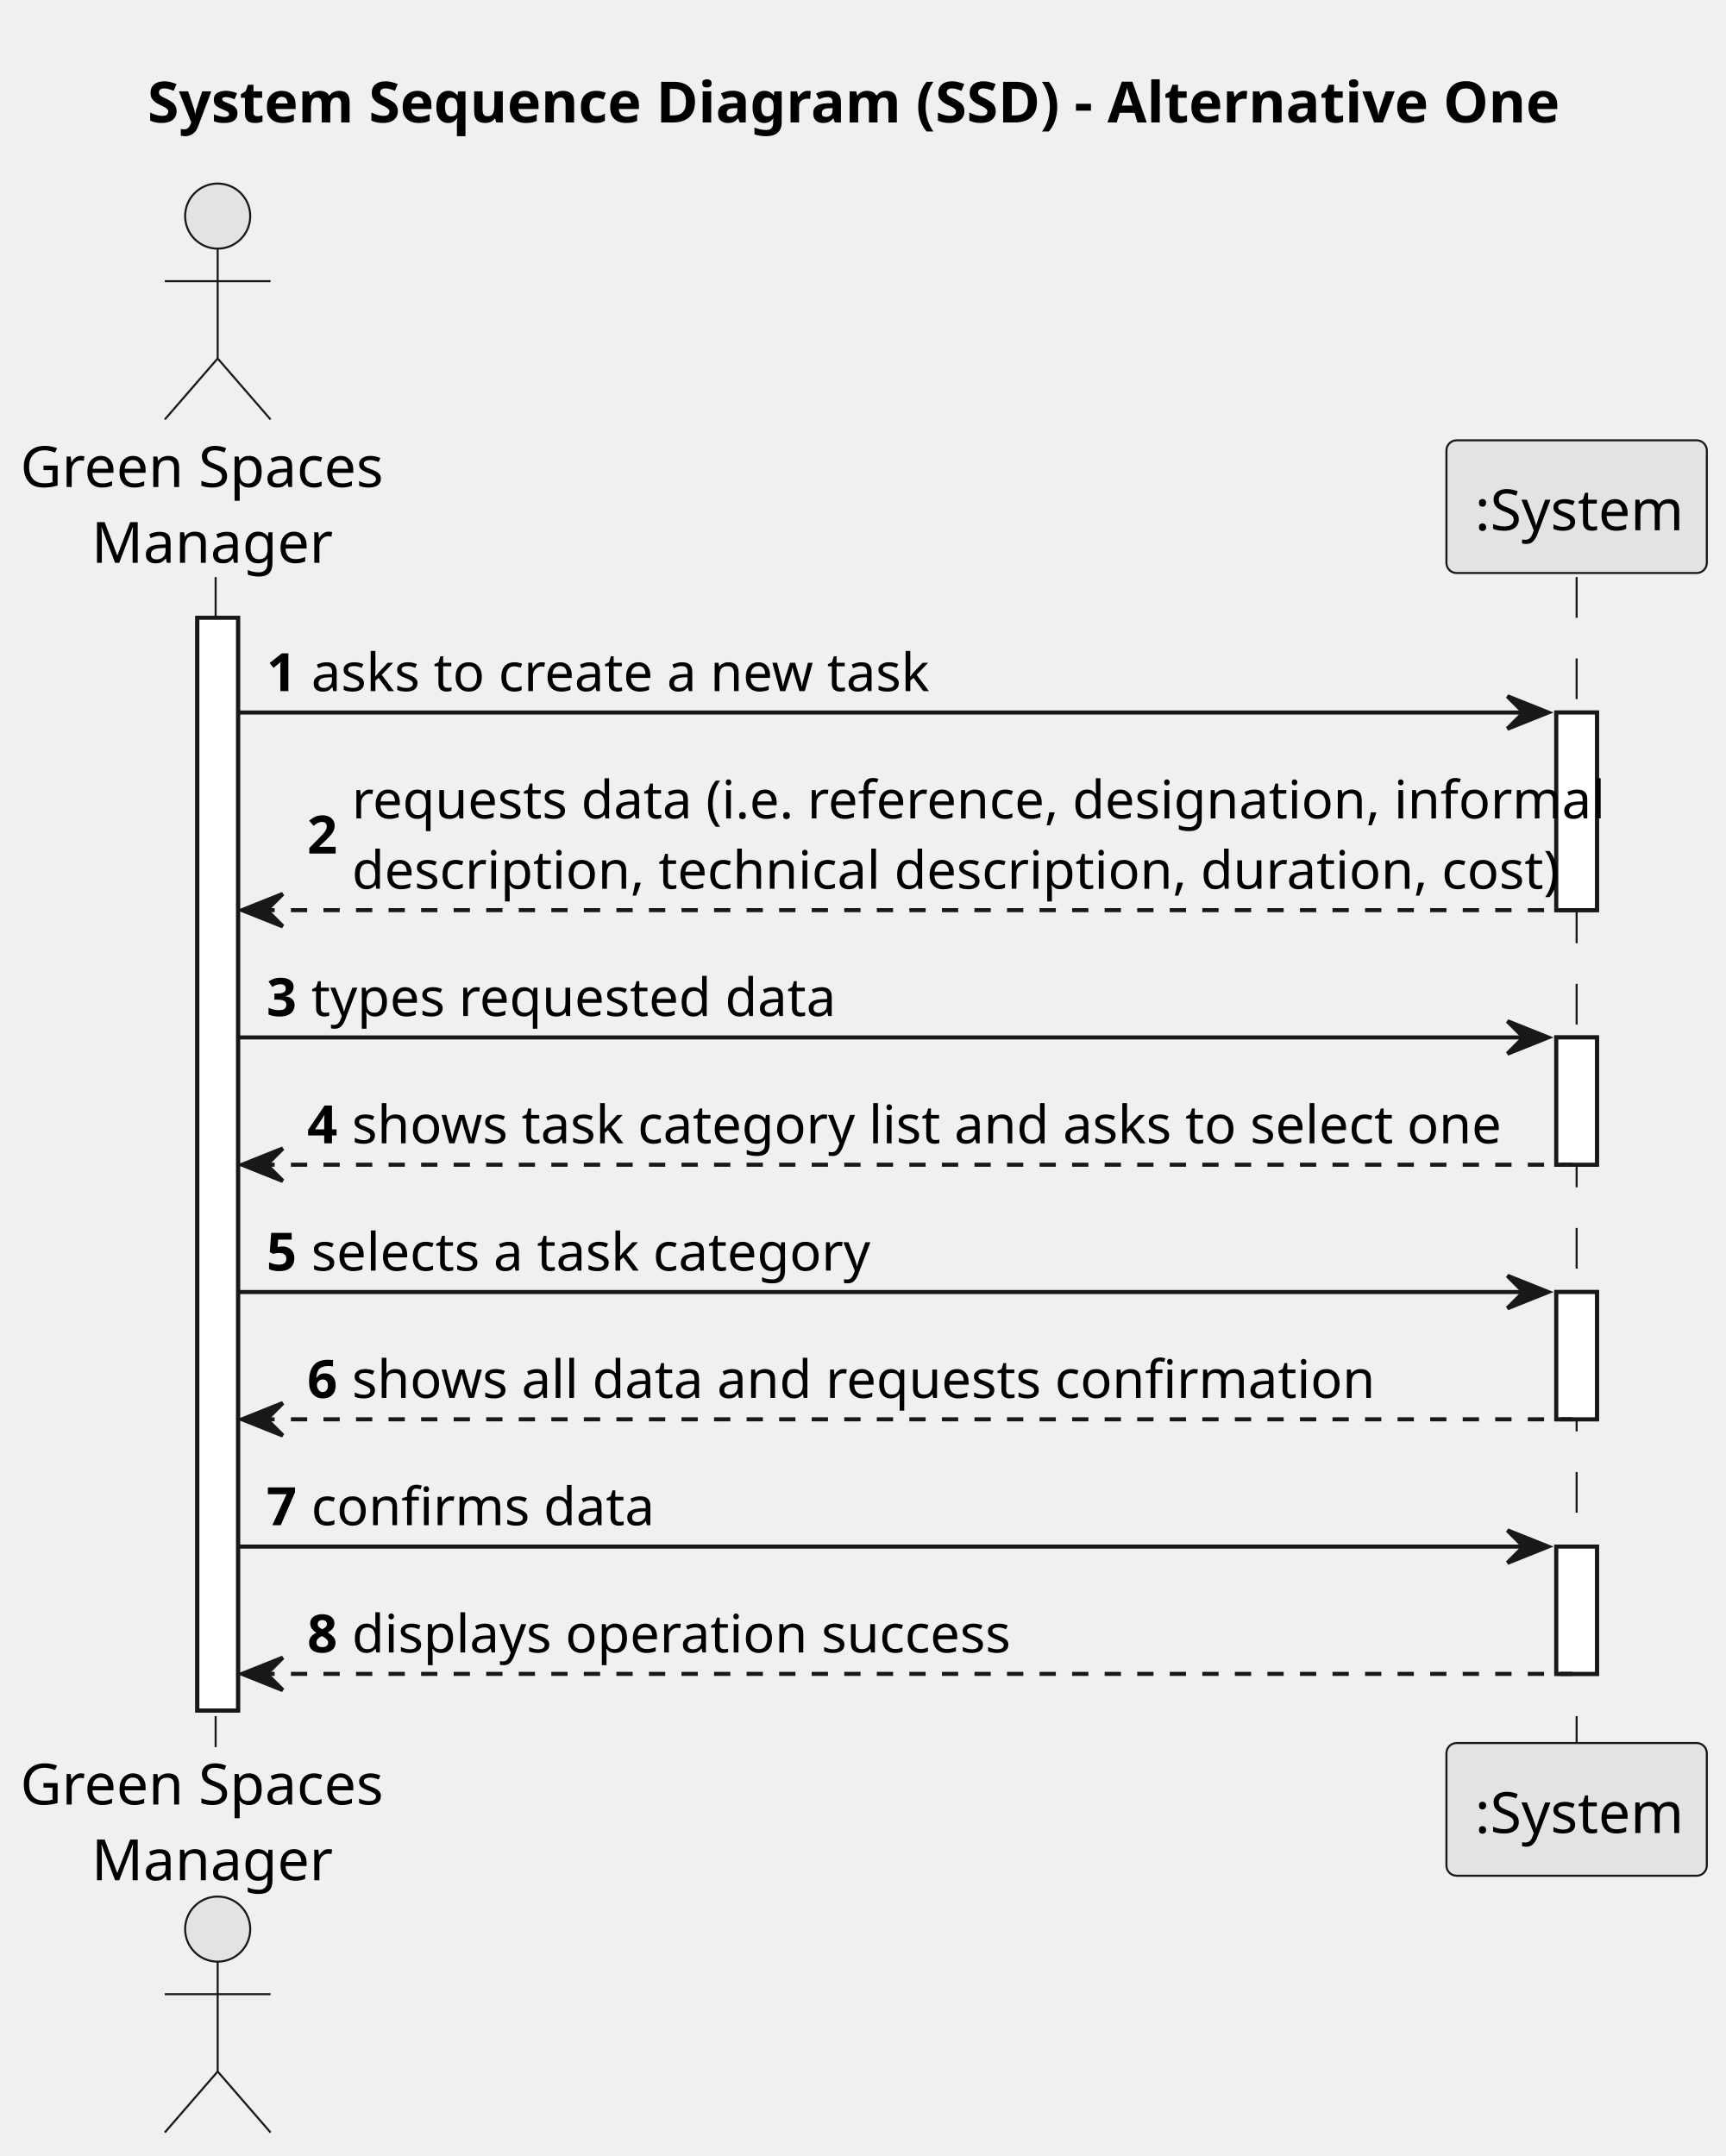
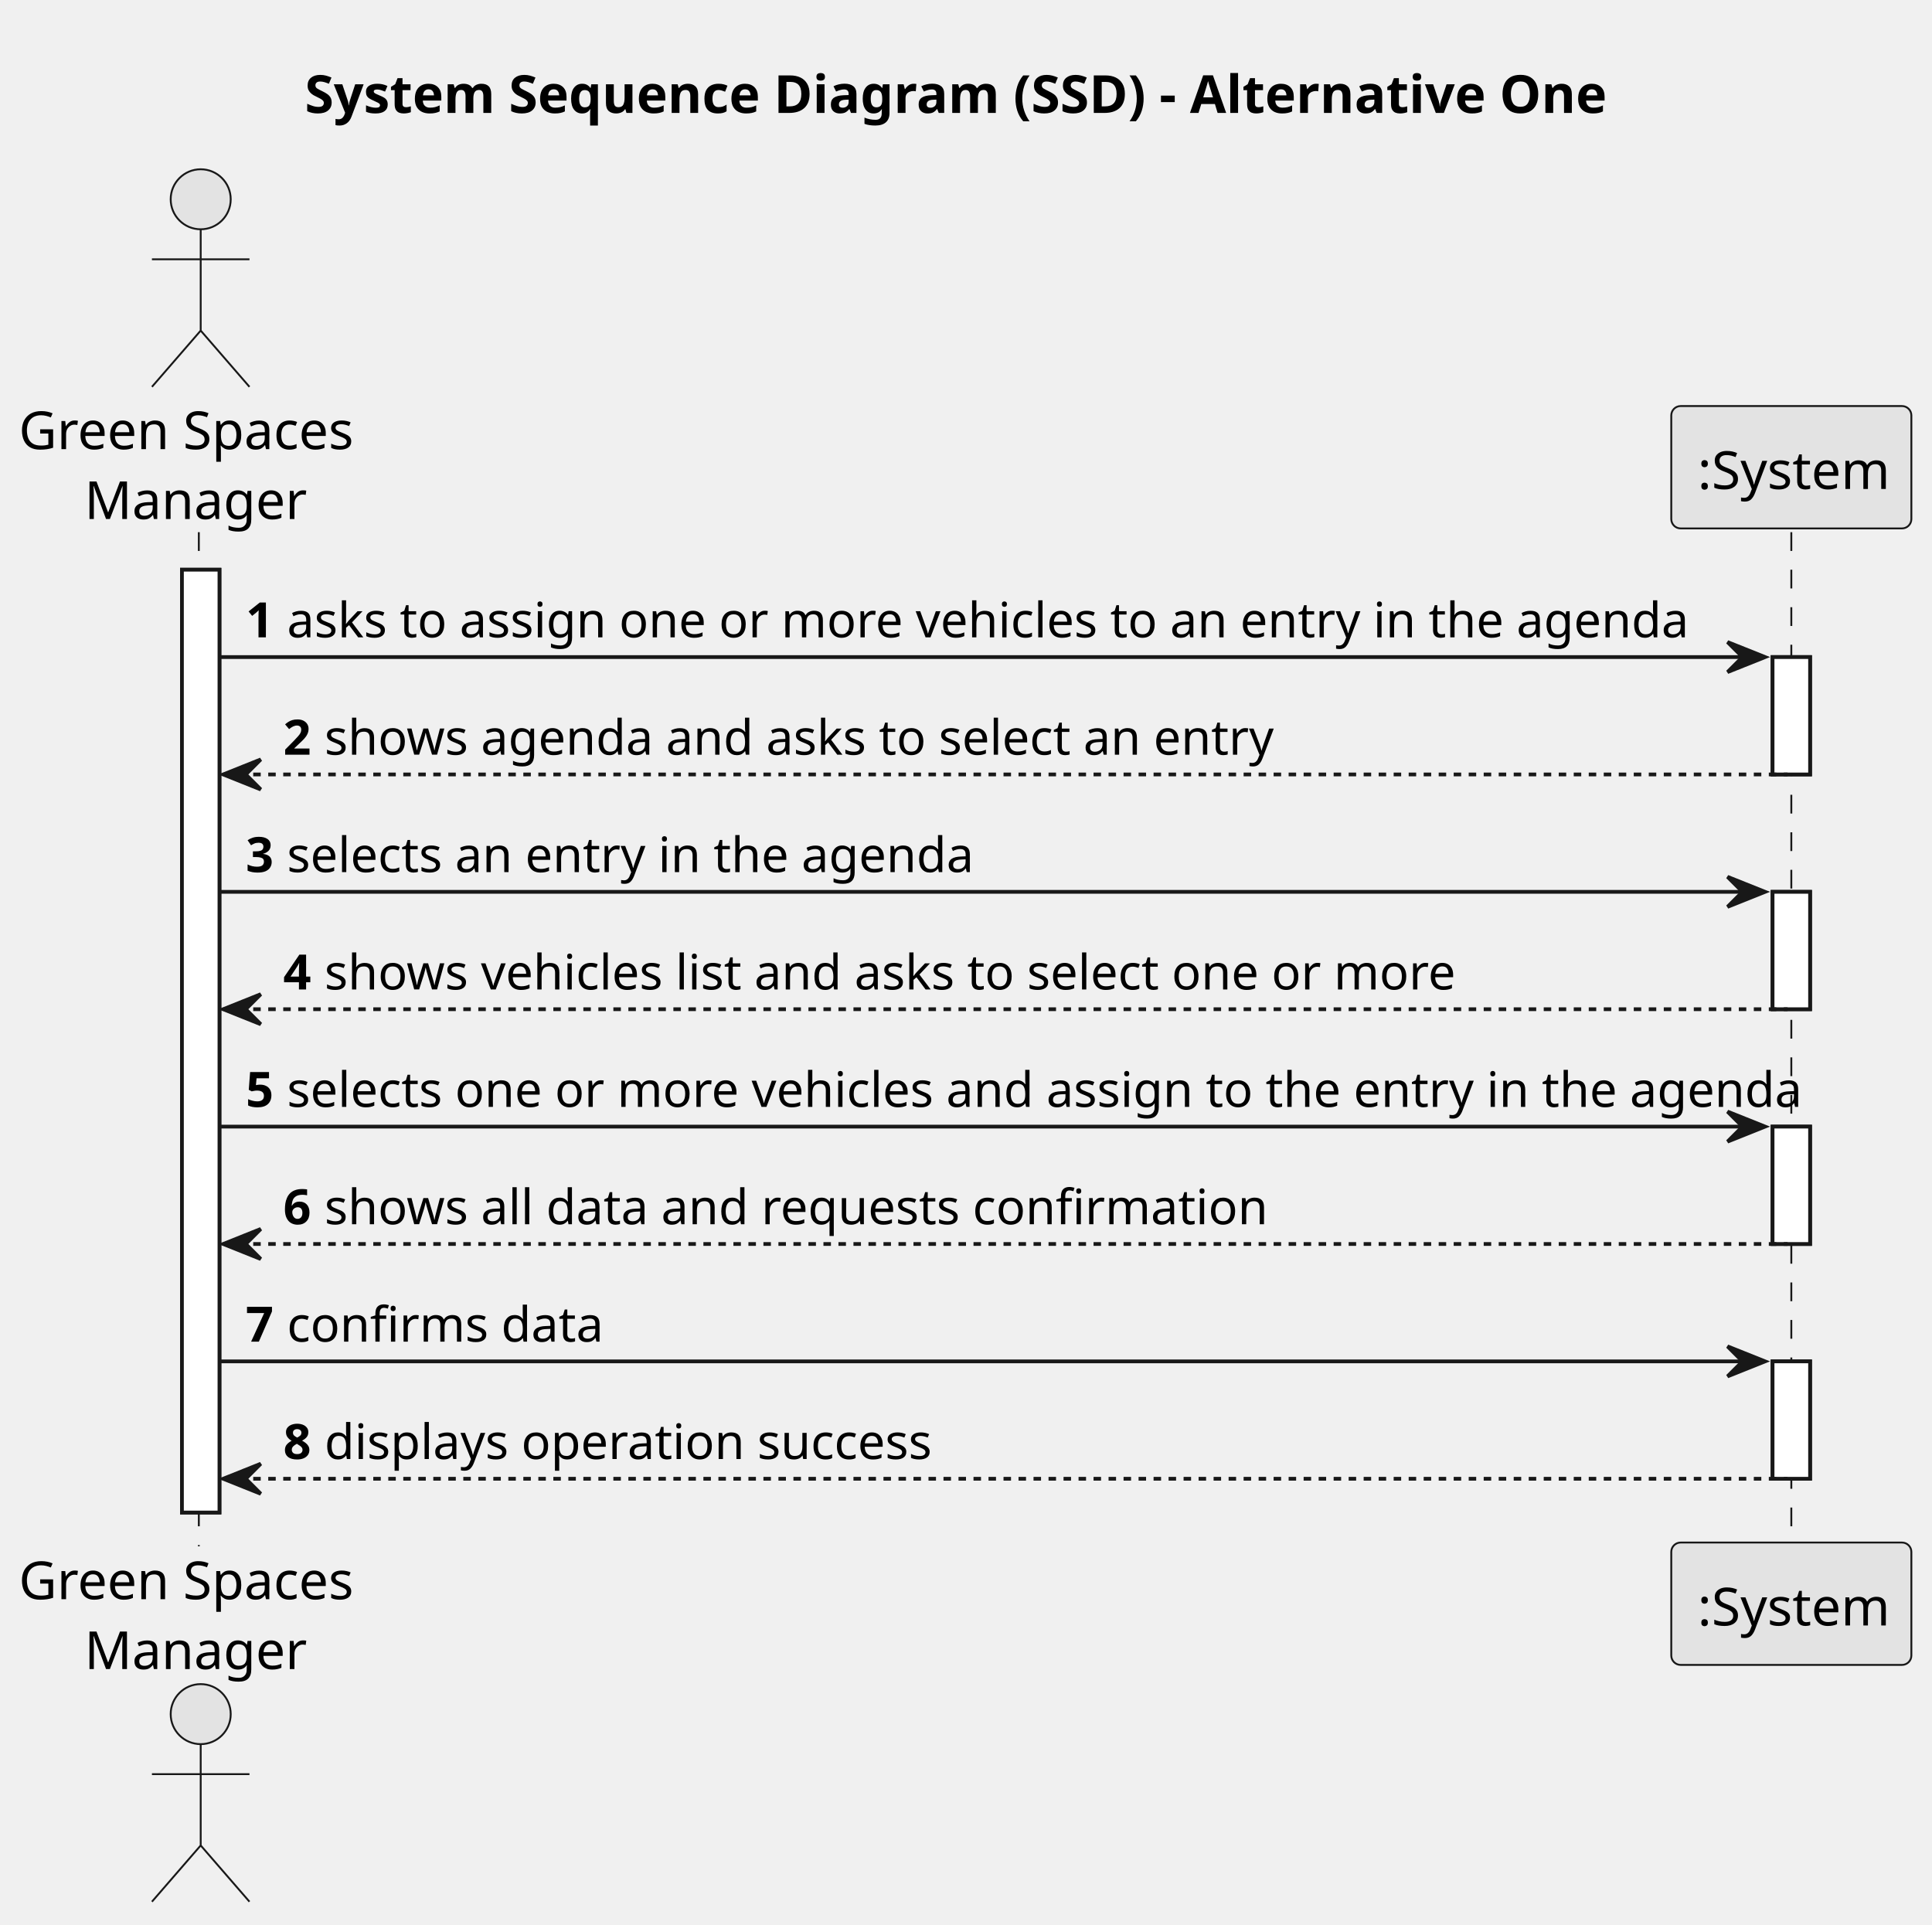
- <svg xmlns="http://www.w3.org/2000/svg" contentStyleType="text/css" height="265.5px" preserveAspectRatio="none" style="width:212px;height:265px;background:#FFFFFF;" version="1.1" viewBox="0 0 212 265" width="212.5px" zoomAndPan="magnify">
+ <svg xmlns="http://www.w3.org/2000/svg" contentStyleType="text/css" height="513px" preserveAspectRatio="none" style="width:515px;height:513px;background:#FFFFFF;" version="1.1" viewBox="0 0 515 513" width="515px" zoomAndPan="magnify">
  <defs />
  <g>
-     <text fill="#000000" font-family="sans-serif" font-size="7" font-weight="bold" lengthAdjust="spacing" textLength="175.5" x="18.125" y="15.054">System Sequence Diagram (SSD) - Alternative One</text>
-     <rect fill="#FFFFFF" height="134.31" style="stroke:#181818;stroke-width:0.5;" width="5" x="24.25" y="75.932" />
-     <rect fill="#FFFFFF" height="24.291" style="stroke:#181818;stroke-width:0.5;" width="5" x="191.25" y="87.577" />
-     <rect fill="#FFFFFF" height="15.646" style="stroke:#181818;stroke-width:0.5;" width="5" x="191.25" y="127.514" />
-     <rect fill="#FFFFFF" height="15.646" style="stroke:#181818;stroke-width:0.5;" width="5" x="191.25" y="158.805" />
-     <rect fill="#FFFFFF" height="15.646" style="stroke:#181818;stroke-width:0.5;" width="5" x="191.25" y="190.096" />
-     <line style="stroke:#181818;stroke-width:0.25;stroke-dasharray:5.0,5.0;" x1="26.5" x2="26.5" y1="70.932" y2="214.741" />
-     <line style="stroke:#181818;stroke-width:0.25;stroke-dasharray:5.0,5.0;" x1="193.75" x2="193.75" y1="70.932" y2="214.741" />
-     <text fill="#000000" font-family="sans-serif" font-size="7" lengthAdjust="spacing" textLength="45.5" x="2.5" y="59.864">Green Spaces</text>
-     <text fill="#000000" font-family="sans-serif" font-size="7" lengthAdjust="spacing" textLength="28" x="11.25" y="69.175">Manager</text>
-     <ellipse cx="26.75" cy="26.561" fill="#E3E3E3" rx="4" ry="4" style="stroke:#181818;stroke-width:0.25;" />
-     <path d="M26.75,30.561 L26.75,44.06 M20.25,34.56 L33.25,34.56 M26.75,44.06 L20.25,51.56 M26.75,44.06 L33.25,51.56 " fill="none" style="stroke:#181818;stroke-width:0.25;" />
-     <text fill="#000000" font-family="sans-serif" font-size="7" lengthAdjust="spacing" textLength="45.5" x="2.5" y="221.795">Green Spaces</text>
-     <text fill="#000000" font-family="sans-serif" font-size="7" lengthAdjust="spacing" textLength="28" x="11.25" y="231.106">Manager</text>
-     <ellipse cx="26.75" cy="237.112" fill="#E3E3E3" rx="4" ry="4" style="stroke:#181818;stroke-width:0.25;" />
-     <path d="M26.75,241.112 L26.75,254.612 M20.25,245.112 L33.25,245.112 M26.75,254.612 L20.25,262.112 M26.75,254.612 L33.25,262.112 " fill="none" style="stroke:#181818;stroke-width:0.25;" />
-     <rect fill="#E3E3E3" height="16.311" rx="1.25" ry="1.25" style="stroke:#181818;stroke-width:0.25;" width="32" x="177.75" y="54.121" />
-     <text fill="#000000" font-family="sans-serif" font-size="7" lengthAdjust="spacing" textLength="25" x="181.25" y="65.175">:System</text>
-     <rect fill="#E3E3E3" height="16.311" rx="1.25" ry="1.25" style="stroke:#181818;stroke-width:0.25;" width="32" x="177.75" y="214.241" />
-     <text fill="#000000" font-family="sans-serif" font-size="7" lengthAdjust="spacing" textLength="25" x="181.25" y="225.295">:System</text>
-     <rect fill="#FFFFFF" height="134.31" style="stroke:#181818;stroke-width:0.5;" width="5" x="24.25" y="75.932" />
-     <rect fill="#FFFFFF" height="24.291" style="stroke:#181818;stroke-width:0.5;" width="5" x="191.25" y="87.577" />
-     <rect fill="#FFFFFF" height="15.646" style="stroke:#181818;stroke-width:0.5;" width="5" x="191.25" y="127.514" />
-     <rect fill="#FFFFFF" height="15.646" style="stroke:#181818;stroke-width:0.5;" width="5" x="191.25" y="158.805" />
-     <rect fill="#FFFFFF" height="15.646" style="stroke:#181818;stroke-width:0.5;" width="5" x="191.25" y="190.096" />
-     <polygon fill="#181818" points="185.25,85.577,190.25,87.577,185.25,89.577,187.25,87.577" style="stroke:#181818;stroke-width:0.5;" />
-     <line style="stroke:#181818;stroke-width:0.5;" x1="29.25" x2="188.25" y1="87.577" y2="87.577" />
-     <text fill="#000000" font-family="sans-serif" font-size="6.5" font-weight="bold" lengthAdjust="spacing" textLength="3.5" x="32.75" y="84.946">1</text>
-     <text fill="#000000" font-family="sans-serif" font-size="6.5" lengthAdjust="spacing" textLength="75" x="38.25" y="84.946">asks to create a new task</text>
-     <polygon fill="#181818" points="34.75,109.868,29.75,111.868,34.75,113.868,32.75,111.868" style="stroke:#181818;stroke-width:0.5;" />
-     <line style="stroke:#181818;stroke-width:0.5;stroke-dasharray:2.0,2.0;" x1="31.75" x2="193.25" y1="111.868" y2="111.868" />
-     <text fill="#000000" font-family="sans-serif" font-size="6.5" font-weight="bold" lengthAdjust="spacing" textLength="3.5" x="37.75" y="104.914">2</text>
-     <text fill="#000000" font-family="sans-serif" font-size="6.5" lengthAdjust="spacing" textLength="144.5" x="43.25" y="100.591">requests data (i.e. reference, designation, informal</text>
-     <text fill="#000000" font-family="sans-serif" font-size="6.5" lengthAdjust="spacing" textLength="140.5" x="43.25" y="109.237">description, technical description, duration, cost)</text>
-     <polygon fill="#181818" points="185.25,125.514,190.25,127.514,185.25,129.514,187.25,127.514" style="stroke:#181818;stroke-width:0.5;" />
-     <line style="stroke:#181818;stroke-width:0.5;" x1="29.25" x2="188.25" y1="127.514" y2="127.514" />
-     <text fill="#000000" font-family="sans-serif" font-size="6.5" font-weight="bold" lengthAdjust="spacing" textLength="3.5" x="32.75" y="124.882">3</text>
-     <text fill="#000000" font-family="sans-serif" font-size="6.5" lengthAdjust="spacing" textLength="61" x="38.25" y="124.882">types requested data</text>
-     <polygon fill="#181818" points="34.75,141.159,29.75,143.159,34.75,145.159,32.75,143.159" style="stroke:#181818;stroke-width:0.5;" />
-     <line style="stroke:#181818;stroke-width:0.5;stroke-dasharray:2.0,2.0;" x1="31.75" x2="193.25" y1="143.159" y2="143.159" />
-     <text fill="#000000" font-family="sans-serif" font-size="6.5" font-weight="bold" lengthAdjust="spacing" textLength="3.5" x="37.75" y="140.528">4</text>
-     <text fill="#000000" font-family="sans-serif" font-size="6.5" lengthAdjust="spacing" textLength="138.5" x="43.25" y="140.528">shows task category list and asks to select one</text>
-     <polygon fill="#181818" points="185.25,156.805,190.25,158.805,185.25,160.805,187.25,158.805" style="stroke:#181818;stroke-width:0.5;" />
-     <line style="stroke:#181818;stroke-width:0.5;" x1="29.25" x2="188.25" y1="158.805" y2="158.805" />
-     <text fill="#000000" font-family="sans-serif" font-size="6.5" font-weight="bold" lengthAdjust="spacing" textLength="3.5" x="32.75" y="156.173">5</text>
-     <text fill="#000000" font-family="sans-serif" font-size="6.5" lengthAdjust="spacing" textLength="68" x="38.25" y="156.173">selects a task category</text>
-     <polygon fill="#181818" points="34.75,172.45,29.75,174.45,34.75,176.45,32.75,174.45" style="stroke:#181818;stroke-width:0.5;" />
-     <line style="stroke:#181818;stroke-width:0.5;stroke-dasharray:2.0,2.0;" x1="31.75" x2="193.25" y1="174.45" y2="174.45" />
-     <text fill="#000000" font-family="sans-serif" font-size="6.5" font-weight="bold" lengthAdjust="spacing" textLength="3.5" x="37.75" y="171.819">6</text>
-     <text fill="#000000" font-family="sans-serif" font-size="6.5" lengthAdjust="spacing" textLength="118" x="43.25" y="171.819">shows all data and requests confirmation</text>
-     <polygon fill="#181818" points="185.25,188.096,190.25,190.096,185.25,192.096,187.25,190.096" style="stroke:#181818;stroke-width:0.5;" />
-     <line style="stroke:#181818;stroke-width:0.5;" x1="29.25" x2="188.25" y1="190.096" y2="190.096" />
-     <text fill="#000000" font-family="sans-serif" font-size="6.5" font-weight="bold" lengthAdjust="spacing" textLength="3.5" x="32.75" y="187.464">7</text>
-     <text fill="#000000" font-family="sans-serif" font-size="6.5" lengthAdjust="spacing" textLength="39" x="38.25" y="187.464">confirms data</text>
-     <polygon fill="#181818" points="34.75,203.741,29.75,205.741,34.75,207.741,32.75,205.741" style="stroke:#181818;stroke-width:0.5;" />
-     <line style="stroke:#181818;stroke-width:0.5;stroke-dasharray:2.0,2.0;" x1="31.75" x2="193.25" y1="205.741" y2="205.741" />
-     <text fill="#000000" font-family="sans-serif" font-size="6.5" font-weight="bold" lengthAdjust="spacing" textLength="3.5" x="37.75" y="203.11">8</text>
-     <text fill="#000000" font-family="sans-serif" font-size="6.5" lengthAdjust="spacing" textLength="79" x="43.25" y="203.11">displays operation success</text>
+     <text fill="#000000" font-family="sans-serif" font-size="14" font-weight="bold" lengthAdjust="spacing" textLength="351" x="81.25" y="30.107">System Sequence Diagram (SSD) - Alternative One</text>
+     <rect fill="#FFFFFF" height="251.328" style="stroke:#181818;stroke-width:1.0;" width="10" x="48.5" y="151.863" />
+     <rect fill="#FFFFFF" height="31.291" style="stroke:#181818;stroke-width:1.0;" width="10" x="472.5" y="175.154" />
+     <rect fill="#FFFFFF" height="31.291" style="stroke:#181818;stroke-width:1.0;" width="10" x="472.5" y="237.736" />
+     <rect fill="#FFFFFF" height="31.291" style="stroke:#181818;stroke-width:1.0;" width="10" x="472.5" y="300.318" />
+     <rect fill="#FFFFFF" height="31.291" style="stroke:#181818;stroke-width:1.0;" width="10" x="472.5" y="362.9" />
+     <line style="stroke:#181818;stroke-width:0.5;stroke-dasharray:5.0,5.0;" x1="53" x2="53" y1="141.863" y2="412.191" />
+     <line style="stroke:#181818;stroke-width:0.5;stroke-dasharray:5.0,5.0;" x1="477.5" x2="477.5" y1="141.863" y2="412.191" />
+     <text fill="#000000" font-family="sans-serif" font-size="14" lengthAdjust="spacing" textLength="91" x="5" y="119.728">Green Spaces</text>
+     <text fill="#000000" font-family="sans-serif" font-size="14" lengthAdjust="spacing" textLength="56" x="22.5" y="138.35">Manager</text>
+     <ellipse cx="53.5" cy="53.121" fill="#E3E3E3" rx="8" ry="8" style="stroke:#181818;stroke-width:0.5;" />
+     <path d="M53.5,61.121 L53.5,88.121 M40.5,69.121 L66.5,69.121 M53.5,88.121 L40.5,103.121 M53.5,88.121 L66.5,103.121 " fill="none" style="stroke:#181818;stroke-width:0.5;" />
+     <text fill="#000000" font-family="sans-serif" font-size="14" lengthAdjust="spacing" textLength="91" x="5" y="426.299">Green Spaces</text>
+     <text fill="#000000" font-family="sans-serif" font-size="14" lengthAdjust="spacing" textLength="56" x="22.5" y="444.92">Manager</text>
+     <ellipse cx="53.5" cy="456.934" fill="#E3E3E3" rx="8" ry="8" style="stroke:#181818;stroke-width:0.5;" />
+     <path d="M53.5,464.934 L53.5,491.934 M40.5,472.934 L66.5,472.934 M53.5,491.934 L40.5,506.934 M53.5,491.934 L66.5,506.934 " fill="none" style="stroke:#181818;stroke-width:0.5;" />
+     <rect fill="#E3E3E3" height="32.621" rx="2.5" ry="2.5" style="stroke:#181818;stroke-width:0.5;" width="64" x="445.5" y="108.242" />
+     <text fill="#000000" font-family="sans-serif" font-size="14" lengthAdjust="spacing" textLength="50" x="452.5" y="130.35">:System</text>
+     <rect fill="#E3E3E3" height="32.621" rx="2.5" ry="2.5" style="stroke:#181818;stroke-width:0.5;" width="64" x="445.5" y="411.191" />
+     <text fill="#000000" font-family="sans-serif" font-size="14" lengthAdjust="spacing" textLength="50" x="452.5" y="433.299">:System</text>
+     <rect fill="#FFFFFF" height="251.328" style="stroke:#181818;stroke-width:1.0;" width="10" x="48.5" y="151.863" />
+     <rect fill="#FFFFFF" height="31.291" style="stroke:#181818;stroke-width:1.0;" width="10" x="472.5" y="175.154" />
+     <rect fill="#FFFFFF" height="31.291" style="stroke:#181818;stroke-width:1.0;" width="10" x="472.5" y="237.736" />
+     <rect fill="#FFFFFF" height="31.291" style="stroke:#181818;stroke-width:1.0;" width="10" x="472.5" y="300.318" />
+     <rect fill="#FFFFFF" height="31.291" style="stroke:#181818;stroke-width:1.0;" width="10" x="472.5" y="362.9" />
+     <polygon fill="#181818" points="460.5,171.154,470.5,175.154,460.5,179.154,464.5,175.154" style="stroke:#181818;stroke-width:1.0;" />
+     <line style="stroke:#181818;stroke-width:1.0;" x1="58.5" x2="466.5" y1="175.154" y2="175.154" />
+     <text fill="#000000" font-family="sans-serif" font-size="13" font-weight="bold" lengthAdjust="spacing" textLength="7" x="65.5" y="169.892">1</text>
+     <text fill="#000000" font-family="sans-serif" font-size="13" lengthAdjust="spacing" textLength="356" x="76.5" y="169.892">asks to assign one or more vehicles to an entry in the agenda</text>
+     <polygon fill="#181818" points="69.5,202.445,59.5,206.445,69.5,210.445,65.5,206.445" style="stroke:#181818;stroke-width:1.0;" />
+     <line style="stroke:#181818;stroke-width:1.0;stroke-dasharray:2.0,2.0;" x1="63.5" x2="476.5" y1="206.445" y2="206.445" />
+     <text fill="#000000" font-family="sans-serif" font-size="13" font-weight="bold" lengthAdjust="spacing" textLength="7" x="75.5" y="201.183">2</text>
+     <text fill="#000000" font-family="sans-serif" font-size="13" lengthAdjust="spacing" textLength="245" x="86.5" y="201.183">shows agenda and asks to select an entry</text>
+     <polygon fill="#181818" points="460.5,233.736,470.5,237.736,460.5,241.736,464.5,237.736" style="stroke:#181818;stroke-width:1.0;" />
+     <line style="stroke:#181818;stroke-width:1.0;" x1="58.5" x2="466.5" y1="237.736" y2="237.736" />
+     <text fill="#000000" font-family="sans-serif" font-size="13" font-weight="bold" lengthAdjust="spacing" textLength="7" x="65.5" y="232.474">3</text>
+     <text fill="#000000" font-family="sans-serif" font-size="13" lengthAdjust="spacing" textLength="175" x="76.5" y="232.474">selects an entry in the agenda</text>
+     <polygon fill="#181818" points="69.5,265.027,59.5,269.027,69.5,273.027,65.5,269.027" style="stroke:#181818;stroke-width:1.0;" />
+     <line style="stroke:#181818;stroke-width:1.0;stroke-dasharray:2.0,2.0;" x1="63.5" x2="476.5" y1="269.027" y2="269.027" />
+     <text fill="#000000" font-family="sans-serif" font-size="13" font-weight="bold" lengthAdjust="spacing" textLength="7" x="75.5" y="263.765">4</text>
+     <text fill="#000000" font-family="sans-serif" font-size="13" lengthAdjust="spacing" textLength="292" x="86.5" y="263.765">shows vehicles list and asks to select one or more</text>
+     <polygon fill="#181818" points="460.5,296.318,470.5,300.318,460.5,304.318,464.5,300.318" style="stroke:#181818;stroke-width:1.0;" />
+     <line style="stroke:#181818;stroke-width:1.0;" x1="58.5" x2="466.5" y1="300.318" y2="300.318" />
+     <text fill="#000000" font-family="sans-serif" font-size="13" font-weight="bold" lengthAdjust="spacing" textLength="7" x="65.5" y="295.056">5</text>
+     <text fill="#000000" font-family="sans-serif" font-size="13" lengthAdjust="spacing" textLength="384" x="76.5" y="295.056">selects one or more vehicles and assign to the entry in the agenda</text>
+     <polygon fill="#181818" points="69.5,327.609,59.5,331.609,69.5,335.609,65.5,331.609" style="stroke:#181818;stroke-width:1.0;" />
+     <line style="stroke:#181818;stroke-width:1.0;stroke-dasharray:2.0,2.0;" x1="63.5" x2="476.5" y1="331.609" y2="331.609" />
+     <text fill="#000000" font-family="sans-serif" font-size="13" font-weight="bold" lengthAdjust="spacing" textLength="7" x="75.5" y="326.347">6</text>
+     <text fill="#000000" font-family="sans-serif" font-size="13" lengthAdjust="spacing" textLength="236" x="86.5" y="326.347">shows all data and requests confirmation</text>
+     <polygon fill="#181818" points="460.5,358.9,470.5,362.9,460.5,366.9,464.5,362.9" style="stroke:#181818;stroke-width:1.0;" />
+     <line style="stroke:#181818;stroke-width:1.0;" x1="58.5" x2="466.5" y1="362.9" y2="362.9" />
+     <text fill="#000000" font-family="sans-serif" font-size="13" font-weight="bold" lengthAdjust="spacing" textLength="7" x="65.5" y="357.638">7</text>
+     <text fill="#000000" font-family="sans-serif" font-size="13" lengthAdjust="spacing" textLength="78" x="76.5" y="357.638">confirms data</text>
+     <polygon fill="#181818" points="69.5,390.191,59.5,394.191,69.5,398.191,65.5,394.191" style="stroke:#181818;stroke-width:1.0;" />
+     <line style="stroke:#181818;stroke-width:1.0;stroke-dasharray:2.0,2.0;" x1="63.5" x2="476.5" y1="394.191" y2="394.191" />
+     <text fill="#000000" font-family="sans-serif" font-size="13" font-weight="bold" lengthAdjust="spacing" textLength="7" x="75.5" y="388.929">8</text>
+     <text fill="#000000" font-family="sans-serif" font-size="13" lengthAdjust="spacing" textLength="158" x="86.5" y="388.929">displays operation success</text>
  </g>
</svg>
